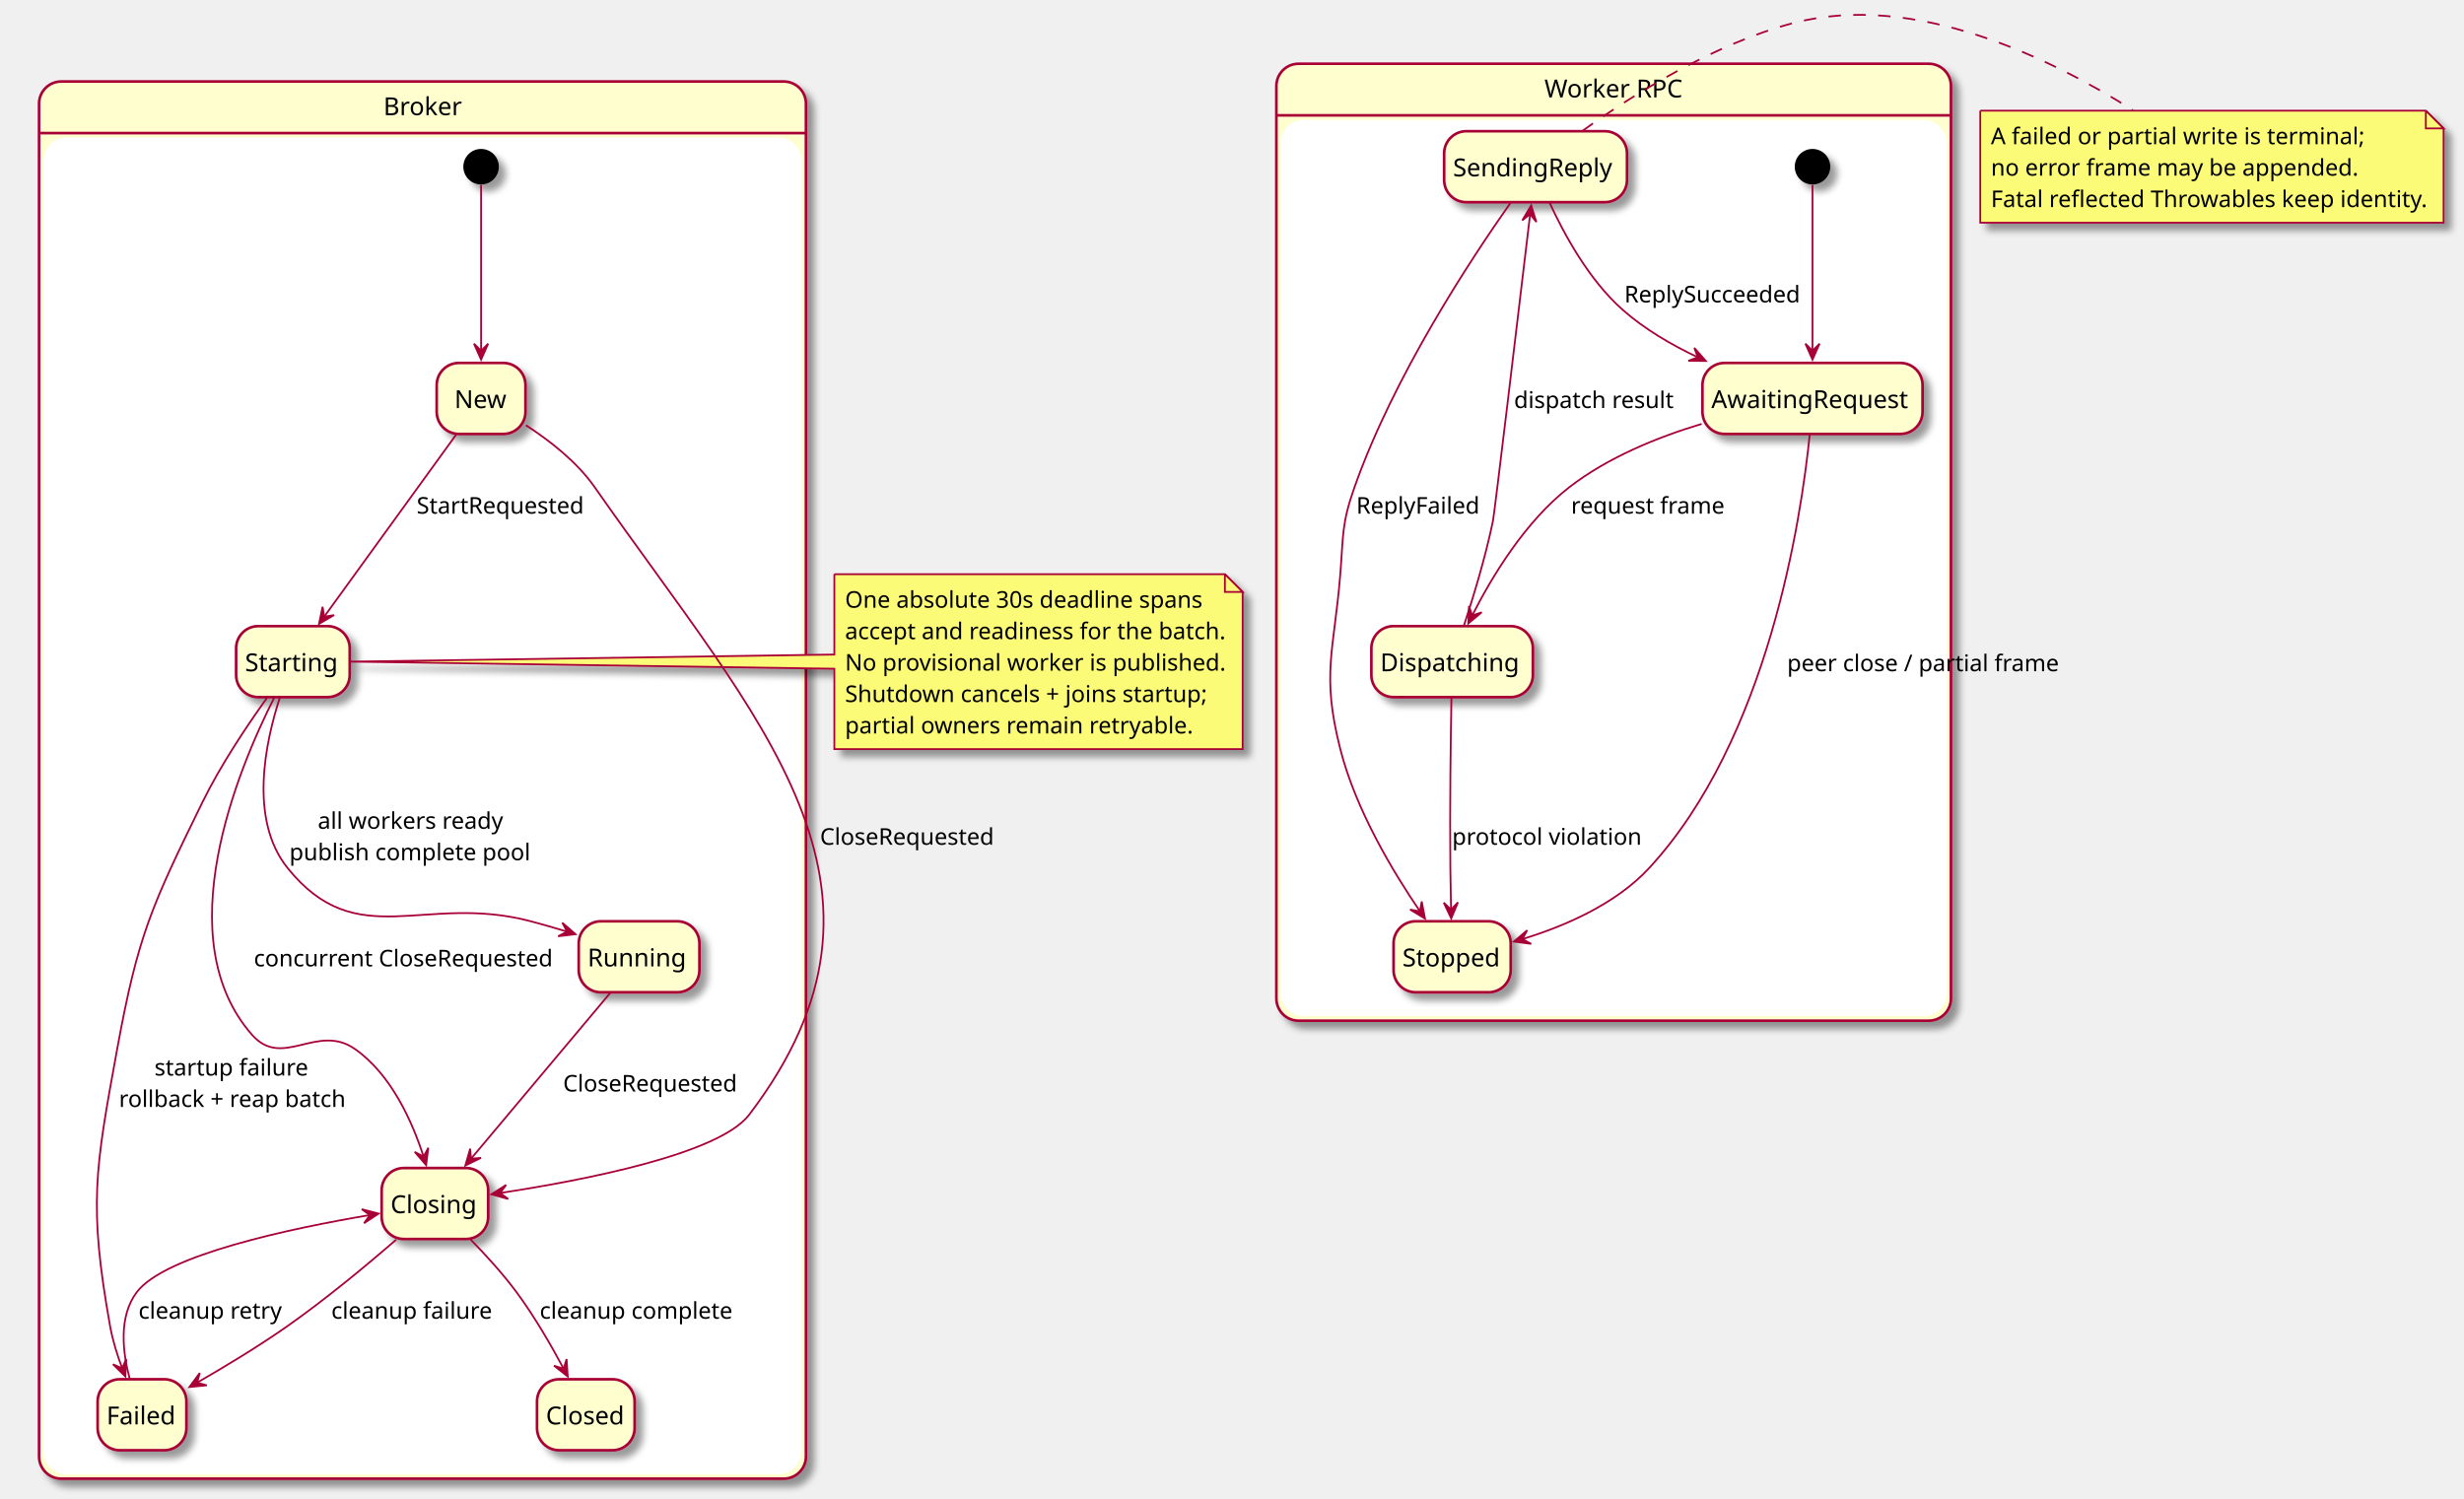
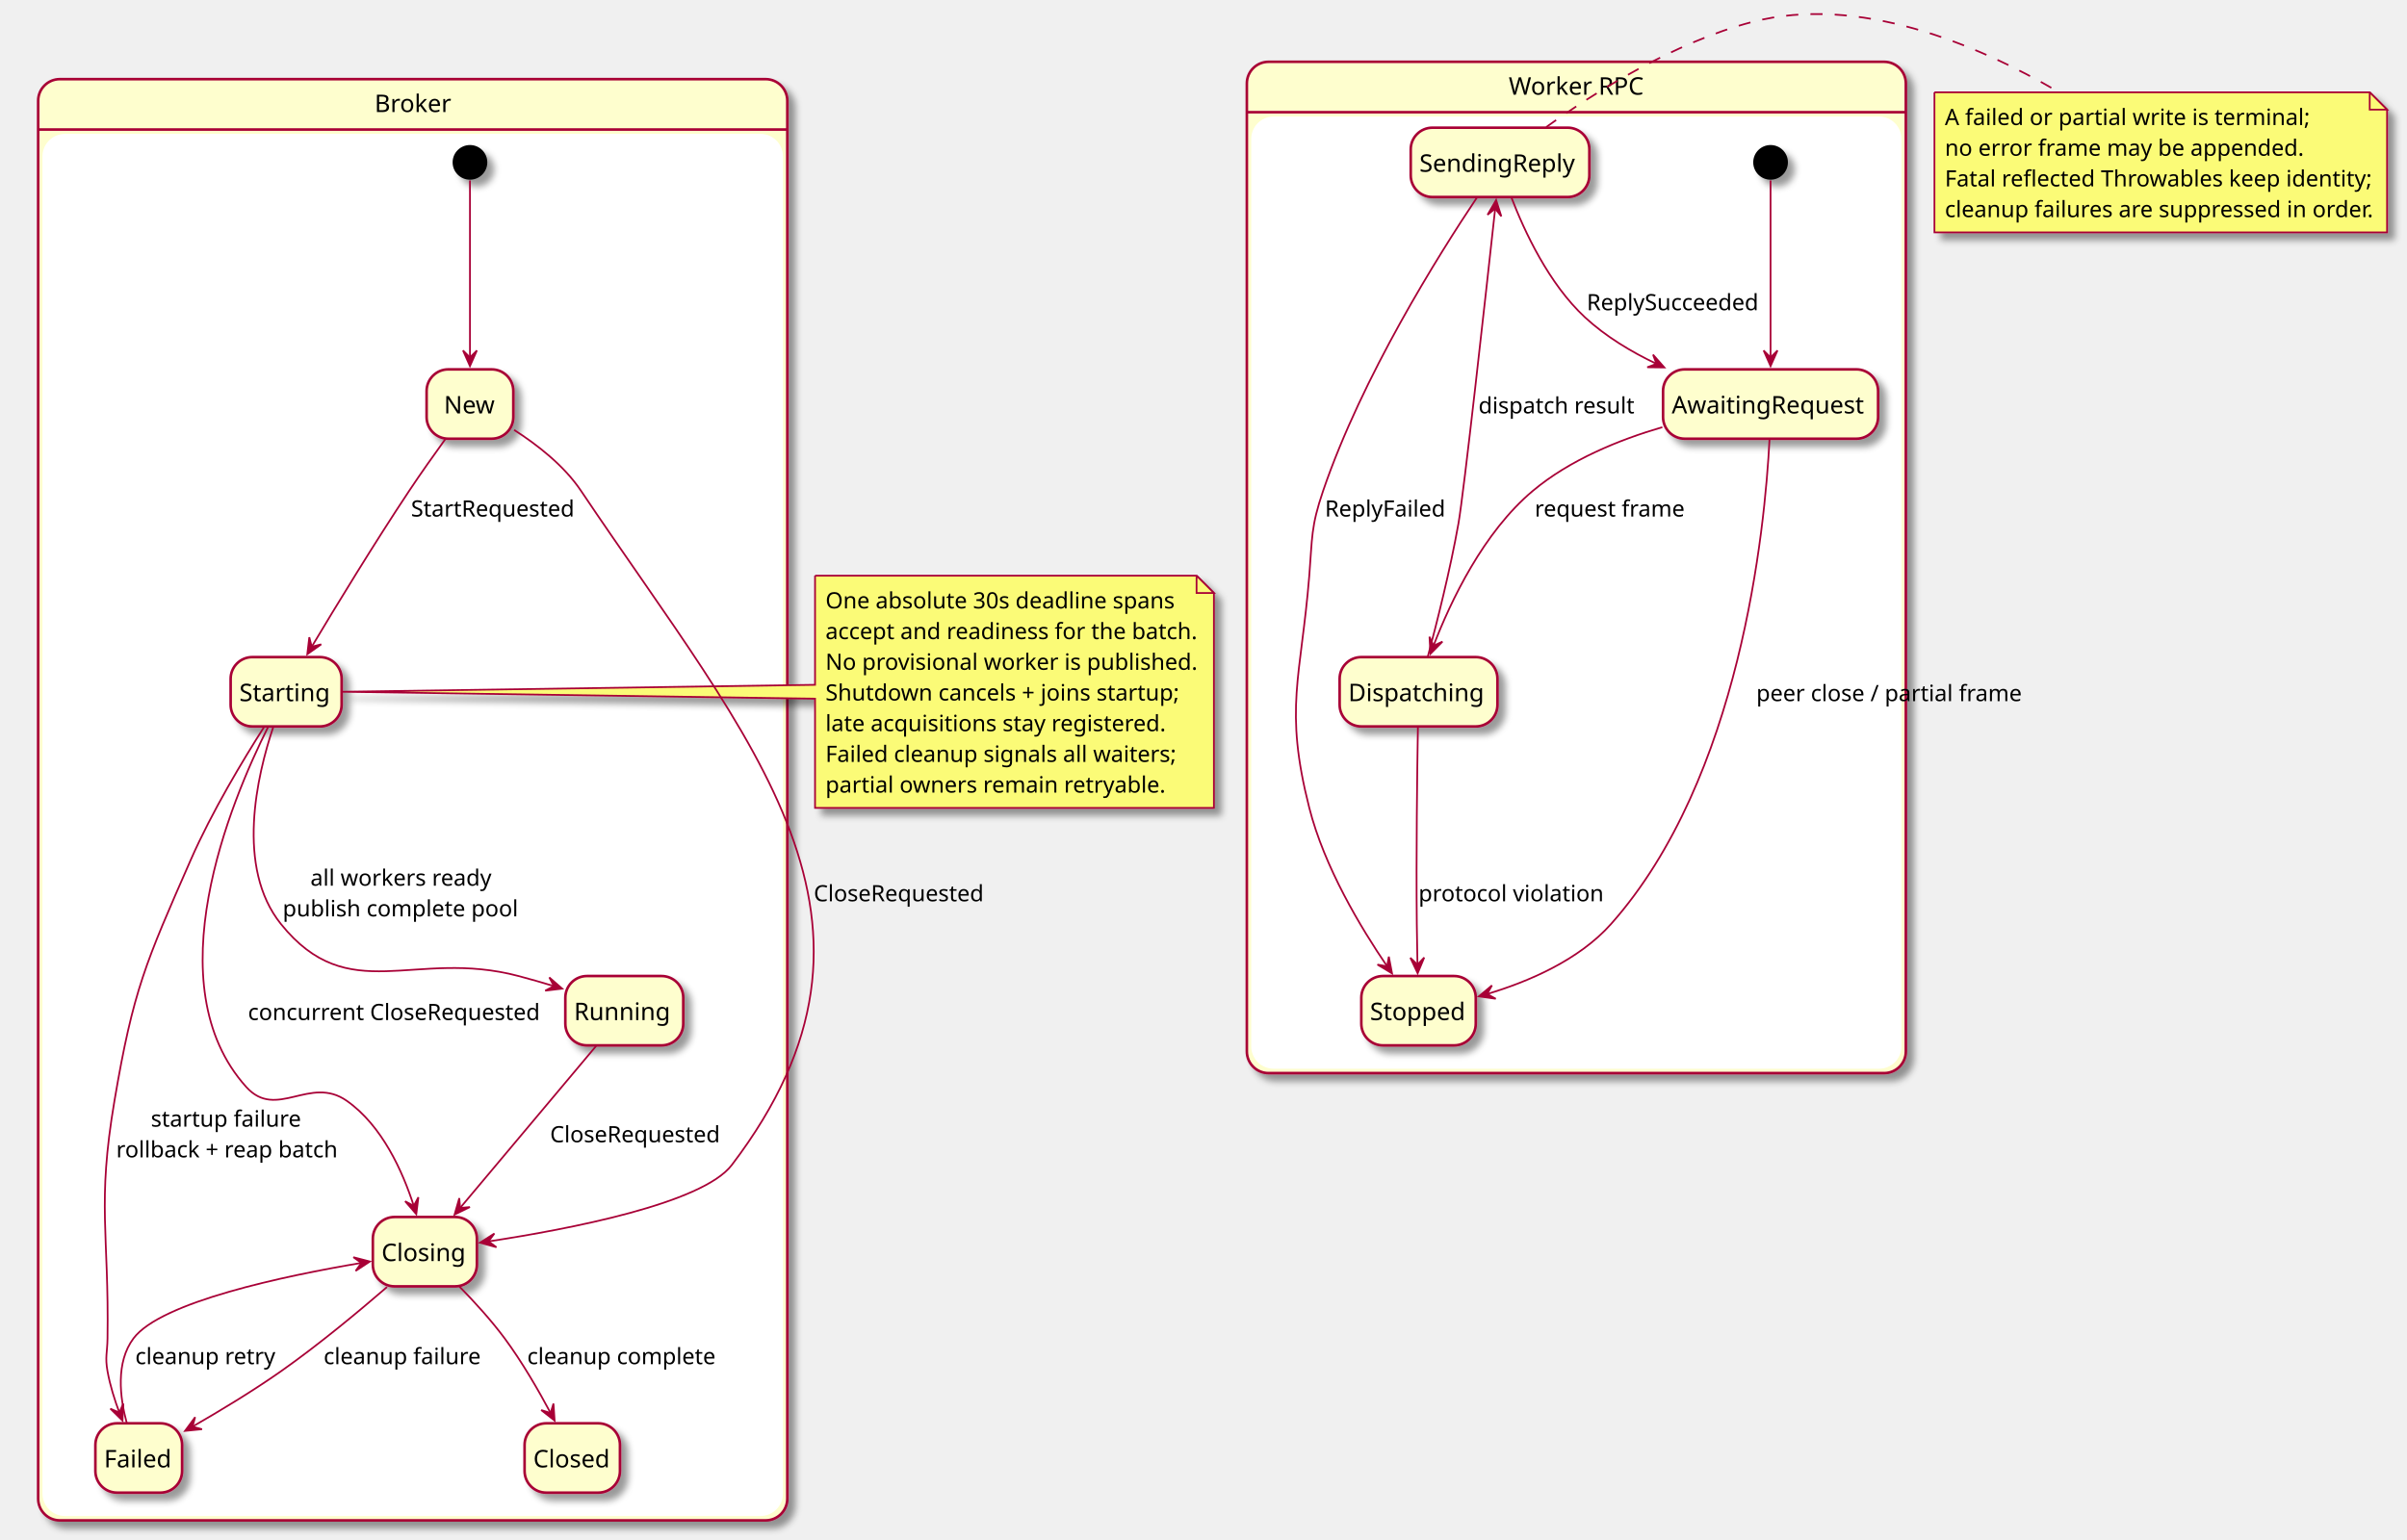
- <svg xmlns="http://www.w3.org/2000/svg" contentScriptType="application/ecmascript" contentStyleType="text/css" height="844px" preserveAspectRatio="none" style="width:1388px;height:844px;" version="1.1" viewBox="0 0 1388 844" width="1388px" zoomAndPan="magnify">
+ <svg xmlns="http://www.w3.org/2000/svg" contentScriptType="application/ecmascript" contentStyleType="text/css" height="888px" preserveAspectRatio="none" style="width:1388px;height:888px;" version="1.1" viewBox="0 0 1388 888" width="1388px" zoomAndPan="magnify">
  <defs>
-     <filter height="300%" id="f18lx959tig3q0" width="300%" x="-1" y="-1">
+     <filter height="300%" id="f1j3s3tc2cxt7g" width="300%" x="-1" y="-1">
      <feGaussianBlur result="blurOut" stdDeviation="2.0" />
      <feColorMatrix in="blurOut" result="blurOut2" type="matrix" values="0 0 0 0 0 0 0 0 0 0 0 0 0 0 0 0 0 0 .4 0" />
      <feOffset dx="4.0" dy="4.0" in="blurOut2" result="blurOut3" />
      <feBlend in="SourceGraphic" in2="blurOut3" mode="normal" />
    </filter>
  </defs>
  <g>
-     <rect fill="#FEFECE" filter="url(#f18lx959tig3q0)" height="787.09" rx="12.5" ry="12.5" style="stroke: #A80036; stroke-width: 1.5;" width="432" x="22" y="45.91" />
-     <rect fill="#FFFFFF" height="752.022" rx="12.5" ry="12.5" style="stroke: #FFFFFF; stroke-width: 1.0;" width="426" x="25" y="77.978" />
-     <line style="stroke: #A80036; stroke-width: 1.5;" x1="22" x2="454" y1="74.978" y2="74.978" />
-     <text fill="#000000" font-family="sans-serif" font-size="14" lengthAdjust="spacingAndGlyphs" textLength="44" x="216" y="64.876">Broker</text>
-     <rect fill="#FEFECE" filter="url(#f18lx959tig3q0)" height="539.09" rx="12.5" ry="12.5" style="stroke: #A80036; stroke-width: 1.5;" width="380" x="719" y="35.91" />
-     <rect fill="#FFFFFF" height="504.022" rx="12.5" ry="12.5" style="stroke: #FFFFFF; stroke-width: 1.0;" width="374" x="722" y="67.978" />
-     <line style="stroke: #A80036; stroke-width: 1.5;" x1="719" x2="1099" y1="64.978" y2="64.978" />
-     <text fill="#000000" font-family="sans-serif" font-size="14" lengthAdjust="spacingAndGlyphs" textLength="78" x="870" y="54.876">Worker RPC</text>
-     <ellipse cx="271" cy="93.91" fill="#000000" filter="url(#f18lx959tig3q0)" rx="10" ry="10" style="stroke: none; stroke-width: 1.0;" />
-     <rect fill="#FEFECE" filter="url(#f18lx959tig3q0)" height="40" rx="12.5" ry="12.5" style="stroke: #A80036; stroke-width: 1.5;" width="50" x="246" y="204.47" />
-     <text fill="#000000" font-family="sans-serif" font-size="14" lengthAdjust="spacingAndGlyphs" textLength="30" x="256" y="229.902">New</text>
-     <rect fill="#FEFECE" filter="url(#f18lx959tig3q0)" height="40" rx="12.5" ry="12.5" style="stroke: #A80036; stroke-width: 1.5;" width="64" x="133" y="352.73" />
-     <text fill="#000000" font-family="sans-serif" font-size="14" lengthAdjust="spacingAndGlyphs" textLength="54" x="138" y="378.162">Starting</text>
-     <rect fill="#FEFECE" filter="url(#f18lx959tig3q0)" height="40" rx="12.5" ry="12.5" style="stroke: #A80036; stroke-width: 1.5;" width="68" x="326" y="519" />
-     <text fill="#000000" font-family="sans-serif" font-size="14" lengthAdjust="spacingAndGlyphs" textLength="58" x="331" y="544.432">Running</text>
-     <rect fill="#FEFECE" filter="url(#f18lx959tig3q0)" height="40" rx="12.5" ry="12.5" style="stroke: #A80036; stroke-width: 1.5;" width="50" x="55" y="777" />
-     <text fill="#000000" font-family="sans-serif" font-size="14" lengthAdjust="spacingAndGlyphs" textLength="40" x="60" y="802.432">Failed</text>
-     <rect fill="#FEFECE" filter="url(#f18lx959tig3q0)" height="40" rx="12.5" ry="12.5" style="stroke: #A80036; stroke-width: 1.5;" width="60" x="215" y="658" />
-     <text fill="#000000" font-family="sans-serif" font-size="14" lengthAdjust="spacingAndGlyphs" textLength="50" x="220" y="683.432">Closing</text>
-     <rect fill="#FEFECE" filter="url(#f18lx959tig3q0)" height="40" rx="12.5" ry="12.5" style="stroke: #A80036; stroke-width: 1.5;" width="55" x="302.5" y="777" />
-     <text fill="#000000" font-family="sans-serif" font-size="14" lengthAdjust="spacingAndGlyphs" textLength="45" x="307.5" y="802.432">Closed</text>
-     <ellipse cx="1021" cy="93.91" fill="#000000" filter="url(#f18lx959tig3q0)" rx="10" ry="10" style="stroke: none; stroke-width: 1.0;" />
-     <rect fill="#FEFECE" filter="url(#f18lx959tig3q0)" height="40" rx="12.5" ry="12.5" style="stroke: #A80036; stroke-width: 1.5;" width="124" x="959" y="204.47" />
-     <text fill="#000000" font-family="sans-serif" font-size="14" lengthAdjust="spacingAndGlyphs" textLength="114" x="964" y="229.902">AwaitingRequest</text>
-     <rect fill="#FEFECE" filter="url(#f18lx959tig3q0)" height="40" rx="12.5" ry="12.5" style="stroke: #A80036; stroke-width: 1.5;" width="91" x="772.5" y="352.73" />
-     <text fill="#000000" font-family="sans-serif" font-size="14" lengthAdjust="spacingAndGlyphs" textLength="81" x="777.5" y="378.162">Dispatching</text>
-     <rect fill="#FEFECE" filter="url(#f18lx959tig3q0)" height="40" rx="12.5" ry="12.5" style="stroke: #A80036; stroke-width: 1.5;" width="103" x="813.5" y="73.91" />
-     <text fill="#000000" font-family="sans-serif" font-size="14" lengthAdjust="spacingAndGlyphs" textLength="93" x="818.5" y="99.342">SendingReply</text>
-     <rect fill="#FEFECE" filter="url(#f18lx959tig3q0)" height="40" rx="12.5" ry="12.5" style="stroke: #A80036; stroke-width: 1.5;" width="66" x="785" y="519" />
-     <text fill="#000000" font-family="sans-serif" font-size="14" lengthAdjust="spacingAndGlyphs" textLength="56" x="790" y="544.432">Stopped</text>
-     <path d="M470,323.47 L470,368.73 L197.4,372.73 L470,376.73 L470,422 A0,0 0 0 0 470,422 L700,422 A0,0 0 0 0 700,422 L700,333.47 L690,323.47 L470,323.47 A0,0 0 0 0 470,323.47 " fill="#FBFB77" filter="url(#f18lx959tig3q0)" style="stroke: #A80036; stroke-width: 1.0;" />
-     <path d="M690,323.47 L690,333.47 L700,333.47 L690,323.47 " fill="#FBFB77" style="stroke: #A80036; stroke-width: 1.0;" />
-     <text fill="#000000" font-family="sans-serif" font-size="13" lengthAdjust="spacingAndGlyphs" textLength="195" x="476" y="342.367">One absolute 30s deadline spans</text>
-     <text fill="#000000" font-family="sans-serif" font-size="13" lengthAdjust="spacingAndGlyphs" textLength="208" x="476" y="360.073">accept and readiness for the batch.</text>
-     <text fill="#000000" font-family="sans-serif" font-size="13" lengthAdjust="spacingAndGlyphs" textLength="209" x="476" y="377.779">No provisional worker is published.</text>
-     <text fill="#000000" font-family="sans-serif" font-size="13" lengthAdjust="spacingAndGlyphs" textLength="199" x="476" y="395.485">Shutdown cancels + joins startup;</text>
-     <text fill="#000000" font-family="sans-serif" font-size="13" lengthAdjust="spacingAndGlyphs" textLength="190" x="476" y="413.191">partial owners remain retryable.</text>
-     <path d="M1115.5,62.35 L1115.5,125.468 L1376.5,125.468 L1376.5,72.35 L1366.5,62.35 L1115.5,62.35 " fill="#FBFB77" filter="url(#f18lx959tig3q0)" style="stroke: #A80036; stroke-width: 1.0;" />
-     <path d="M1366.5,62.35 L1366.5,72.35 L1376.5,72.35 L1366.5,62.35 " fill="#FBFB77" style="stroke: #A80036; stroke-width: 1.0;" />
-     <text fill="#000000" font-family="sans-serif" font-size="13" lengthAdjust="spacingAndGlyphs" textLength="201" x="1121.5" y="81.247">A failed or partial write is terminal;</text>
-     <text fill="#000000" font-family="sans-serif" font-size="13" lengthAdjust="spacingAndGlyphs" textLength="201" x="1121.5" y="98.953">no error frame may be appended.</text>
-     <text fill="#000000" font-family="sans-serif" font-size="13" lengthAdjust="spacingAndGlyphs" textLength="240" x="1121.5" y="116.659">Fatal reflected Throwables keep identity.</text>
-     <path d="M271,104.16 C271,123.53 271,168.99 271,197.87 " fill="none" id="*start*broker-&gt;New" style="stroke: #A80036; stroke-width: 1.0;" />
-     <polygon fill="#A80036" points="271,202.6,275,193.6,271,197.6,267,193.6,271,202.6" style="stroke: #A80036; stroke-width: 1.0;" />
-     <path d="M256.92,244.89 C237.73,271.38 203.36,318.8 182.52,347.55 " fill="none" id="New-&gt;Starting" style="stroke: #A80036; stroke-width: 1.0;" />
-     <polygon fill="#A80036" points="179.69,351.47,188.201,346.514,182.616,347.416,181.714,341.831,179.69,351.47" style="stroke: #A80036; stroke-width: 1.0;" />
-     <text fill="#000000" font-family="sans-serif" font-size="13" lengthAdjust="spacingAndGlyphs" textLength="93" x="234.69" y="289.367">StartRequested</text>
-     <path d="M157.69,392.85 C149.5,417.87 140.04,461.71 162,489 C201.08,537.56 238.74,503.05 299,519 C305.65,520.76 312.66,522.78 319.46,524.84 " fill="none" id="Starting-&gt;Running" style="stroke: #A80036; stroke-width: 1.0;" />
-     <polygon fill="#A80036" points="324.19,526.28,316.768,519.805,319.412,524.807,314.411,527.45,324.19,526.28" style="stroke: #A80036; stroke-width: 1.0;" />
-     <text fill="#000000" font-family="sans-serif" font-size="13" lengthAdjust="spacingAndGlyphs" textLength="101" x="179" y="466.897">all workers ready</text>
-     <text fill="#000000" font-family="sans-serif" font-size="13" lengthAdjust="spacingAndGlyphs" textLength="133" x="163" y="484.603">publish complete pool</text>
-     <path d="M150.38,393.2 C139.32,408.57 124.33,430.88 114,452 C85.28,510.71 77.76,526.71 66,591 C53.53,659.23 49.85,678.72 62,747 C63.44,755.11 66.13,763.63 68.99,771.25 " fill="none" id="Starting-&gt;Failed" style="stroke: #A80036; stroke-width: 1.0;" />
-     <polygon fill="#A80036" points="70.65,775.48,71.084,765.641,68.823,770.826,63.637,768.564,70.65,775.48" style="stroke: #A80036; stroke-width: 1.0;" />
-     <text fill="#000000" font-family="sans-serif" font-size="13" lengthAdjust="spacingAndGlyphs" textLength="84" x="87" y="605.897">startup failure</text>
-     <text fill="#000000" font-family="sans-serif" font-size="13" lengthAdjust="spacingAndGlyphs" textLength="124" x="67" y="623.603">rollback + reap batch</text>
-     <path d="M343.77,559.34 C323.13,583.92 287.52,626.35 265.16,652.98 " fill="none" id="Running-&gt;Closing" style="stroke: #A80036; stroke-width: 1.0;" />
-     <polygon fill="#A80036" points="262.12,656.6,270.97,652.279,265.335,652.771,264.843,647.135,262.12,656.6" style="stroke: #A80036; stroke-width: 1.0;" />
-     <text fill="#000000" font-family="sans-serif" font-size="13" lengthAdjust="spacingAndGlyphs" textLength="96" x="317.18" y="614.897">CloseRequested</text>
-     <path d="M154.47,393.04 C133.88,433.69 94.28,528.83 142,583 C159.2,602.53 178.71,576.03 200,591 C220.4,605.34 232.25,631.84 238.62,651.65 " fill="none" id="Starting-&gt;Closing" style="stroke: #A80036; stroke-width: 1.0;" />
-     <polygon fill="#A80036" points="240.06,656.37,241.265,646.595,238.604,651.587,233.612,648.925,240.06,656.37" style="stroke: #A80036; stroke-width: 1.0;" />
-     <text fill="#000000" font-family="sans-serif" font-size="13" lengthAdjust="spacingAndGlyphs" textLength="165" x="143" y="544.397">concurrent CloseRequested</text>
-     <path d="M296.26,239.56 C309.5,248.11 324.99,260.13 335,274.47 C427.61,407.16 519.97,499.22 422,628 C405.08,650.24 328.37,664.99 281.67,672.09 " fill="none" id="New-&gt;Closing" style="stroke: #A80036; stroke-width: 1.0;" />
-     <polygon fill="#A80036" points="276.78,672.82,286.274,675.438,281.724,672.077,285.086,667.527,276.78,672.82" style="stroke: #A80036; stroke-width: 1.0;" />
-     <text fill="#000000" font-family="sans-serif" font-size="13" lengthAdjust="spacingAndGlyphs" textLength="96" x="461.9" y="475.897">CloseRequested</text>
-     <path d="M73.08,776.77 C69.08,761.98 66.65,741.8 77,728 C92.77,706.98 163.94,691.99 208.44,684.48 " fill="none" id="Failed-&gt;Closing" style="stroke: #A80036; stroke-width: 1.0;" />
-     <polygon fill="#A80036" points="213.31,683.68,203.778,681.201,208.377,684.495,205.082,689.094,213.31,683.68" style="stroke: #A80036; stroke-width: 1.0;" />
-     <text fill="#000000" font-family="sans-serif" font-size="13" lengthAdjust="spacingAndGlyphs" textLength="79" x="78" y="742.897">cleanup retry</text>
-     <path d="M223.16,698.4 C206.81,712.53 183.64,731.79 162,747 C145.68,758.46 126.61,769.97 110.96,778.95 " fill="none" id="Closing-&gt;Failed" style="stroke: #A80036; stroke-width: 1.0;" />
-     <polygon fill="#A80036" points="106.68,781.39,116.481,780.415,111.026,778.917,112.524,773.462,106.68,781.39" style="stroke: #A80036; stroke-width: 1.0;" />
-     <text fill="#000000" font-family="sans-serif" font-size="13" lengthAdjust="spacingAndGlyphs" textLength="87" x="186.62" y="742.897">cleanup failure</text>
-     <path d="M264.91,698.1 C273.45,706.8 283.22,717.5 291,728 C301.06,741.59 310.54,758.01 317.64,771.31 " fill="none" id="Closing-&gt;Closed" style="stroke: #A80036; stroke-width: 1.0;" />
-     <polygon fill="#A80036" points="319.82,775.46,319.159,765.633,317.487,771.038,312.083,769.366,319.82,775.46" style="stroke: #A80036; stroke-width: 1.0;" />
-     <text fill="#000000" font-family="sans-serif" font-size="13" lengthAdjust="spacingAndGlyphs" textLength="106" x="304.02" y="742.897">cleanup complete</text>
-     <path d="M1021,104.16 C1021,123.53 1021,168.99 1021,197.87 " fill="none" id="*start*worker-&gt;AwaitingRequest" style="stroke: #A80036; stroke-width: 1.0;" />
-     <polygon fill="#A80036" points="1021,202.6,1025,193.6,1021,197.6,1017,193.6,1021,202.6" style="stroke: #A80036; stroke-width: 1.0;" />
-     <path d="M958.55,238.81 C933.58,246.33 905.67,257.69 884,274.47 C859.12,293.74 840.26,325.09 829.2,346.97 " fill="none" id="AwaitingRequest-&gt;Dispatching" style="stroke: #A80036; stroke-width: 1.0;" />
-     <polygon fill="#A80036" points="827.1,351.24,834.67,344.94,829.313,346.757,827.497,341.399,827.1,351.24" style="stroke: #A80036; stroke-width: 1.0;" />
-     <text fill="#000000" font-family="sans-serif" font-size="13" lengthAdjust="spacingAndGlyphs" textLength="84" x="885" y="289.367">request frame</text>
-     <path d="M824.67,352.34 C829.84,336.64 836.8,313.86 841,293.47 C841.86,289.27 855.69,173.31 861.95,120.58 " fill="none" id="Dispatching-&gt;SendingReply" style="stroke: #A80036; stroke-width: 1.0;" />
-     <polygon fill="#A80036" points="862.54,115.68,857.512,124.148,861.953,120.645,865.456,125.087,862.54,115.68" style="stroke: #A80036; stroke-width: 1.0;" />
-     <text fill="#000000" font-family="sans-serif" font-size="13" lengthAdjust="spacingAndGlyphs" textLength="88" x="852.86" y="229.867">dispatch result</text>
-     <path d="M872.91,114.17 C880.99,131.83 895.04,157.71 914,174.47 C926.4,185.44 941.68,194.37 956.76,201.46 " fill="none" id="SendingReply-&gt;AwaitingRequest" style="stroke: #A80036; stroke-width: 1.0;" />
-     <polygon fill="#A80036" points="960.93,203.36,954.42,195.97,956.386,201.274,951.082,203.24,960.93,203.36" style="stroke: #A80036; stroke-width: 1.0;" />
-     <text fill="#000000" font-family="sans-serif" font-size="13" lengthAdjust="spacingAndGlyphs" textLength="97" x="915" y="170.367">ReplySucceeded</text>
-     <path d="M850.91,114.25 C828.51,146 785.07,211.92 763,274.47 C755.66,295.28 756.78,301.48 755,323.47 C751.46,367.12 744.22,379.56 755,422 C763.67,456.14 784.64,491.09 800.01,513.58 " fill="none" id="SendingReply-&gt;Stopped" style="stroke: #A80036; stroke-width: 1.0;" />
-     <polygon fill="#A80036" points="802.73,517.5,800.866,507.829,799.871,513.398,794.303,512.403,802.73,517.5" style="stroke: #A80036; stroke-width: 1.0;" />
-     <text fill="#000000" font-family="sans-serif" font-size="13" lengthAdjust="spacingAndGlyphs" textLength="68" x="764" y="289.367">ReplyFailed</text>
-     <path d="M1019.45,244.68 C1014.66,292.15 996.06,416.36 929,489 C910.11,509.46 881.13,521.85 857.52,529.06 " fill="none" id="AwaitingRequest-&gt;Stopped" style="stroke: #A80036; stroke-width: 1.0;" />
-     <polygon fill="#A80036" points="852.79,530.44,862.554,531.733,857.586,529.027,860.293,524.059,852.79,530.44" style="stroke: #A80036; stroke-width: 1.0;" />
-     <text fill="#000000" font-family="sans-serif" font-size="13" lengthAdjust="spacingAndGlyphs" textLength="147" x="1006.71" y="378.127">peer close / partial frame</text>
-     <path d="M817.61,392.91 C817.2,415.78 816.65,455.18 817,489 C817.08,496.71 817.23,505.1 817.39,512.73 " fill="none" id="Dispatching-&gt;Stopped" style="stroke: #A80036; stroke-width: 1.0;" />
-     <polygon fill="#A80036" points="817.49,517.41,821.283,508.321,817.376,512.411,813.285,508.504,817.49,517.41" style="stroke: #A80036; stroke-width: 1.0;" />
-     <text fill="#000000" font-family="sans-serif" font-size="13" lengthAdjust="spacingAndGlyphs" textLength="106" x="818" y="475.897">protocol violation</text>
-     <path d="M891.63,73.56 C919.51,53.63 965.45,24.61 1010.5,12.91 C1078.3,-4.69 1154.59,32.42 1201.48,62.05 " fill="none" id="SendingReply-GMN36" style="stroke: #A80036; stroke-width: 1.0; stroke-dasharray: 7.0,7.0;" />
+     <rect fill="#FEFECE" filter="url(#f1j3s3tc2cxt7g)" height="831.35" rx="12.5" ry="12.5" style="stroke: #A80036; stroke-width: 1.5;" width="432" x="22" y="45.65" />
+     <rect fill="#FFFFFF" height="796.282" rx="12.5" ry="12.5" style="stroke: #FFFFFF; stroke-width: 1.0;" width="426" x="25" y="77.718" />
+     <line style="stroke: #A80036; stroke-width: 1.5;" x1="22" x2="454" y1="74.718" y2="74.718" />
+     <text fill="#000000" font-family="sans-serif" font-size="14" lengthAdjust="spacingAndGlyphs" textLength="44" x="216" y="64.616">Broker</text>
+     <rect fill="#FEFECE" filter="url(#f1j3s3tc2cxt7g)" height="583.35" rx="12.5" ry="12.5" style="stroke: #A80036; stroke-width: 1.5;" width="380" x="719" y="35.65" />
+     <rect fill="#FFFFFF" height="548.282" rx="12.5" ry="12.5" style="stroke: #FFFFFF; stroke-width: 1.0;" width="374" x="722" y="67.718" />
+     <line style="stroke: #A80036; stroke-width: 1.5;" x1="719" x2="1099" y1="64.718" y2="64.718" />
+     <text fill="#000000" font-family="sans-serif" font-size="14" lengthAdjust="spacingAndGlyphs" textLength="78" x="870" y="54.616">Worker RPC</text>
+     <ellipse cx="271" cy="93.65" fill="#000000" filter="url(#f1j3s3tc2cxt7g)" rx="10" ry="10" style="stroke: none; stroke-width: 1.0;" />
+     <rect fill="#FEFECE" filter="url(#f1j3s3tc2cxt7g)" height="40" rx="12.5" ry="12.5" style="stroke: #A80036; stroke-width: 1.5;" width="50" x="246" y="213.06" />
+     <text fill="#000000" font-family="sans-serif" font-size="14" lengthAdjust="spacingAndGlyphs" textLength="30" x="256" y="238.492">New</text>
+     <rect fill="#FEFECE" filter="url(#f1j3s3tc2cxt7g)" height="40" rx="12.5" ry="12.5" style="stroke: #A80036; stroke-width: 1.5;" width="64" x="133" y="379.03" />
+     <text fill="#000000" font-family="sans-serif" font-size="14" lengthAdjust="spacingAndGlyphs" textLength="54" x="138" y="404.462">Starting</text>
+     <rect fill="#FEFECE" filter="url(#f1j3s3tc2cxt7g)" height="40" rx="12.5" ry="12.5" style="stroke: #A80036; stroke-width: 1.5;" width="68" x="326" y="563" />
+     <text fill="#000000" font-family="sans-serif" font-size="14" lengthAdjust="spacingAndGlyphs" textLength="58" x="331" y="588.432">Running</text>
+     <rect fill="#FEFECE" filter="url(#f1j3s3tc2cxt7g)" height="40" rx="12.5" ry="12.5" style="stroke: #A80036; stroke-width: 1.5;" width="50" x="55" y="821" />
+     <text fill="#000000" font-family="sans-serif" font-size="14" lengthAdjust="spacingAndGlyphs" textLength="40" x="60" y="846.432">Failed</text>
+     <rect fill="#FEFECE" filter="url(#f1j3s3tc2cxt7g)" height="40" rx="12.5" ry="12.5" style="stroke: #A80036; stroke-width: 1.5;" width="60" x="215" y="702" />
+     <text fill="#000000" font-family="sans-serif" font-size="14" lengthAdjust="spacingAndGlyphs" textLength="50" x="220" y="727.432">Closing</text>
+     <rect fill="#FEFECE" filter="url(#f1j3s3tc2cxt7g)" height="40" rx="12.5" ry="12.5" style="stroke: #A80036; stroke-width: 1.5;" width="55" x="302.5" y="821" />
+     <text fill="#000000" font-family="sans-serif" font-size="14" lengthAdjust="spacingAndGlyphs" textLength="45" x="307.5" y="846.432">Closed</text>
+     <ellipse cx="1021" cy="93.65" fill="#000000" filter="url(#f1j3s3tc2cxt7g)" rx="10" ry="10" style="stroke: none; stroke-width: 1.0;" />
+     <rect fill="#FEFECE" filter="url(#f1j3s3tc2cxt7g)" height="40" rx="12.5" ry="12.5" style="stroke: #A80036; stroke-width: 1.5;" width="124" x="959" y="213.06" />
+     <text fill="#000000" font-family="sans-serif" font-size="14" lengthAdjust="spacingAndGlyphs" textLength="114" x="964" y="238.492">AwaitingRequest</text>
+     <rect fill="#FEFECE" filter="url(#f1j3s3tc2cxt7g)" height="40" rx="12.5" ry="12.5" style="stroke: #A80036; stroke-width: 1.5;" width="91" x="772.5" y="379.03" />
+     <text fill="#000000" font-family="sans-serif" font-size="14" lengthAdjust="spacingAndGlyphs" textLength="81" x="777.5" y="404.462">Dispatching</text>
+     <rect fill="#FEFECE" filter="url(#f1j3s3tc2cxt7g)" height="40" rx="12.5" ry="12.5" style="stroke: #A80036; stroke-width: 1.5;" width="103" x="813.5" y="73.65" />
+     <text fill="#000000" font-family="sans-serif" font-size="14" lengthAdjust="spacingAndGlyphs" textLength="93" x="818.5" y="99.082">SendingReply</text>
+     <rect fill="#FEFECE" filter="url(#f1j3s3tc2cxt7g)" height="40" rx="12.5" ry="12.5" style="stroke: #A80036; stroke-width: 1.5;" width="66" x="785" y="563" />
+     <text fill="#000000" font-family="sans-serif" font-size="14" lengthAdjust="spacingAndGlyphs" textLength="56" x="790" y="588.432">Stopped</text>
+     <path d="M470,332.06 L470,395.03 L197.4,399.03 L470,403.03 L470,466.002 A0,0 0 0 0 470,466.002 L700,466.002 A0,0 0 0 0 700,466.002 L700,342.06 L690,332.06 L470,332.06 A0,0 0 0 0 470,332.06 " fill="#FBFB77" filter="url(#f1j3s3tc2cxt7g)" style="stroke: #A80036; stroke-width: 1.0;" />
+     <path d="M690,332.06 L690,342.06 L700,342.06 L690,332.06 " fill="#FBFB77" style="stroke: #A80036; stroke-width: 1.0;" />
+     <text fill="#000000" font-family="sans-serif" font-size="13" lengthAdjust="spacingAndGlyphs" textLength="195" x="476" y="350.957">One absolute 30s deadline spans</text>
+     <text fill="#000000" font-family="sans-serif" font-size="13" lengthAdjust="spacingAndGlyphs" textLength="208" x="476" y="368.663">accept and readiness for the batch.</text>
+     <text fill="#000000" font-family="sans-serif" font-size="13" lengthAdjust="spacingAndGlyphs" textLength="209" x="476" y="386.369">No provisional worker is published.</text>
+     <text fill="#000000" font-family="sans-serif" font-size="13" lengthAdjust="spacingAndGlyphs" textLength="199" x="476" y="404.075">Shutdown cancels + joins startup;</text>
+     <text fill="#000000" font-family="sans-serif" font-size="13" lengthAdjust="spacingAndGlyphs" textLength="191" x="476" y="421.781">late acquisitions stay registered.</text>
+     <text fill="#000000" font-family="sans-serif" font-size="13" lengthAdjust="spacingAndGlyphs" textLength="194" x="476" y="439.487">Failed cleanup signals all waiters;</text>
+     <text fill="#000000" font-family="sans-serif" font-size="13" lengthAdjust="spacingAndGlyphs" textLength="190" x="476" y="457.193">partial owners remain retryable.</text>
+     <path d="M1115.5,53.23 L1115.5,134.054 L1376.5,134.054 L1376.5,63.23 L1366.5,53.23 L1115.5,53.23 " fill="#FBFB77" filter="url(#f1j3s3tc2cxt7g)" style="stroke: #A80036; stroke-width: 1.0;" />
+     <path d="M1366.5,53.23 L1366.5,63.23 L1376.5,63.23 L1366.5,53.23 " fill="#FBFB77" style="stroke: #A80036; stroke-width: 1.0;" />
+     <text fill="#000000" font-family="sans-serif" font-size="13" lengthAdjust="spacingAndGlyphs" textLength="201" x="1121.5" y="72.127">A failed or partial write is terminal;</text>
+     <text fill="#000000" font-family="sans-serif" font-size="13" lengthAdjust="spacingAndGlyphs" textLength="201" x="1121.5" y="89.833">no error frame may be appended.</text>
+     <text fill="#000000" font-family="sans-serif" font-size="13" lengthAdjust="spacingAndGlyphs" textLength="240" x="1121.5" y="107.539">Fatal reflected Throwables keep identity;</text>
+     <text fill="#000000" font-family="sans-serif" font-size="13" lengthAdjust="spacingAndGlyphs" textLength="240" x="1121.5" y="125.245">cleanup failures are suppressed in order.</text>
+     <path d="M271,104.09 C271,124.92 271,175.42 271,206.39 " fill="none" id="*start*broker-&gt;New" style="stroke: #A80036; stroke-width: 1.0;" />
+     <polygon fill="#A80036" points="271,211.17,275,202.17,271,206.17,267,202.17,271,211.17" style="stroke: #A80036; stroke-width: 1.0;" />
+     <path d="M256.73,253.4 C250.26,262.33 242.6,273.13 236,283.06 C215.68,313.62 193.68,349.77 179.64,373.26 " fill="none" id="New-&gt;Starting" style="stroke: #A80036; stroke-width: 1.0;" />
+     <polygon fill="#A80036" points="177.2,377.36,185.238,371.669,179.756,373.062,178.362,367.58,177.2,377.36" style="stroke: #A80036; stroke-width: 1.0;" />
+     <text fill="#000000" font-family="sans-serif" font-size="13" lengthAdjust="spacingAndGlyphs" textLength="93" x="237" y="297.957">StartRequested</text>
+     <path d="M157.63,419.2 C148.15,447.45 135.8,500.44 162,533 C201.08,581.56 238.74,547.05 299,563 C305.65,564.76 312.66,566.78 319.46,568.84 " fill="none" id="Starting-&gt;Running" style="stroke: #A80036; stroke-width: 1.0;" />
+     <polygon fill="#A80036" points="324.19,570.28,316.768,563.805,319.412,568.807,314.411,571.45,324.19,570.28" style="stroke: #A80036; stroke-width: 1.0;" />
+     <text fill="#000000" font-family="sans-serif" font-size="13" lengthAdjust="spacingAndGlyphs" textLength="101" x="179" y="510.897">all workers ready</text>
+     <text fill="#000000" font-family="sans-serif" font-size="13" lengthAdjust="spacingAndGlyphs" textLength="133" x="163" y="528.603">publish complete pool</text>
+     <path d="M152.35,419.24 C140.28,438.17 122.19,468.21 110,496 C83.96,555.34 76.83,571.11 66,635 C55.82,695.06 62.89,711.09 62,772 C61.88,780.44 60.52,782.69 62,791 C63.44,799.11 66.13,807.63 68.99,815.25 " fill="none" id="Starting-&gt;Failed" style="stroke: #A80036; stroke-width: 1.0;" />
+     <polygon fill="#A80036" points="70.65,819.48,71.084,809.641,68.823,814.826,63.637,812.564,70.65,819.48" style="stroke: #A80036; stroke-width: 1.0;" />
+     <text fill="#000000" font-family="sans-serif" font-size="13" lengthAdjust="spacingAndGlyphs" textLength="84" x="87" y="649.897">startup failure</text>
+     <text fill="#000000" font-family="sans-serif" font-size="13" lengthAdjust="spacingAndGlyphs" textLength="124" x="67" y="667.603">rollback + reap batch</text>
+     <path d="M343.77,603.34 C323.13,627.92 287.52,670.35 265.16,696.98 " fill="none" id="Running-&gt;Closing" style="stroke: #A80036; stroke-width: 1.0;" />
+     <polygon fill="#A80036" points="262.12,700.6,270.97,696.279,265.335,696.771,264.843,691.135,262.12,700.6" style="stroke: #A80036; stroke-width: 1.0;" />
+     <text fill="#000000" font-family="sans-serif" font-size="13" lengthAdjust="spacingAndGlyphs" textLength="96" x="317.18" y="658.897">CloseRequested</text>
+     <path d="M154.57,419.41 C132.85,462.71 89.01,568.12 142,627 C159.41,646.34 178.71,620.03 200,635 C220.4,649.34 232.25,675.84 238.62,695.65 " fill="none" id="Starting-&gt;Closing" style="stroke: #A80036; stroke-width: 1.0;" />
+     <polygon fill="#A80036" points="240.06,700.37,241.265,690.595,238.604,695.587,233.612,692.925,240.06,700.37" style="stroke: #A80036; stroke-width: 1.0;" />
+     <text fill="#000000" font-family="sans-serif" font-size="13" lengthAdjust="spacingAndGlyphs" textLength="165" x="143" y="588.397">concurrent CloseRequested</text>
+     <path d="M296.47,248.01 C309.76,256.51 325.25,268.53 335,283.06 C433.73,430.12 529.25,531.02 422,672 C405.08,694.24 328.37,708.99 281.67,716.09 " fill="none" id="New-&gt;Closing" style="stroke: #A80036; stroke-width: 1.0;" />
+     <polygon fill="#A80036" points="276.78,716.82,286.274,719.438,281.724,716.077,285.086,711.527,276.78,716.82" style="stroke: #A80036; stroke-width: 1.0;" />
+     <text fill="#000000" font-family="sans-serif" font-size="13" lengthAdjust="spacingAndGlyphs" textLength="96" x="469.24" y="519.897">CloseRequested</text>
+     <path d="M73.08,820.77 C69.08,805.98 66.65,785.8 77,772 C92.77,750.98 163.94,735.99 208.44,728.48 " fill="none" id="Failed-&gt;Closing" style="stroke: #A80036; stroke-width: 1.0;" />
+     <polygon fill="#A80036" points="213.31,727.68,203.778,725.201,208.377,728.495,205.082,733.094,213.31,727.68" style="stroke: #A80036; stroke-width: 1.0;" />
+     <text fill="#000000" font-family="sans-serif" font-size="13" lengthAdjust="spacingAndGlyphs" textLength="79" x="78" y="786.897">cleanup retry</text>
+     <path d="M223.16,742.4 C206.81,756.53 183.64,775.79 162,791 C145.68,802.46 126.61,813.97 110.96,822.95 " fill="none" id="Closing-&gt;Failed" style="stroke: #A80036; stroke-width: 1.0;" />
+     <polygon fill="#A80036" points="106.68,825.39,116.481,824.415,111.026,822.917,112.524,817.462,106.68,825.39" style="stroke: #A80036; stroke-width: 1.0;" />
+     <text fill="#000000" font-family="sans-serif" font-size="13" lengthAdjust="spacingAndGlyphs" textLength="87" x="186.62" y="786.897">cleanup failure</text>
+     <path d="M264.91,742.1 C273.45,750.8 283.22,761.5 291,772 C301.06,785.59 310.54,802.01 317.64,815.31 " fill="none" id="Closing-&gt;Closed" style="stroke: #A80036; stroke-width: 1.0;" />
+     <polygon fill="#A80036" points="319.82,819.46,319.159,809.633,317.487,815.038,312.083,813.366,319.82,819.46" style="stroke: #A80036; stroke-width: 1.0;" />
+     <text fill="#000000" font-family="sans-serif" font-size="13" lengthAdjust="spacingAndGlyphs" textLength="106" x="304.02" y="786.897">cleanup complete</text>
+     <path d="M1021,104.09 C1021,124.92 1021,175.42 1021,206.39 " fill="none" id="*start*worker-&gt;AwaitingRequest" style="stroke: #A80036; stroke-width: 1.0;" />
+     <polygon fill="#A80036" points="1021,211.17,1025,202.17,1021,206.17,1017,202.17,1021,211.17" style="stroke: #A80036; stroke-width: 1.0;" />
+     <path d="M958.6,246.4 C933.35,253.78 905.22,265.31 884,283.06 C855.4,306.98 836.57,346.67 826.59,372.59 " fill="none" id="AwaitingRequest-&gt;Dispatching" style="stroke: #A80036; stroke-width: 1.0;" />
+     <polygon fill="#A80036" points="824.89,377.13,831.803,370.115,826.65,372.45,824.315,367.298,824.89,377.13" style="stroke: #A80036; stroke-width: 1.0;" />
+     <text fill="#000000" font-family="sans-serif" font-size="13" lengthAdjust="spacingAndGlyphs" textLength="84" x="885" y="297.957">request frame</text>
+     <path d="M823.36,378.69 C828.53,359.41 836.25,328.88 841,302.06 C844.11,284.51 856.59,171.6 862.22,120.14 " fill="none" id="Dispatching-&gt;SendingReply" style="stroke: #A80036; stroke-width: 1.0;" />
+     <polygon fill="#A80036" points="862.74,115.39,857.787,123.903,862.197,120.361,865.739,124.771,862.74,115.39" style="stroke: #A80036; stroke-width: 1.0;" />
+     <text fill="#000000" font-family="sans-serif" font-size="13" lengthAdjust="spacingAndGlyphs" textLength="88" x="852.56" y="238.457">dispatch result</text>
+     <path d="M871.53,113.84 C879.06,133.47 893.14,163.74 914,183.06 C925.84,194.03 940.57,202.89 955.27,209.91 " fill="none" id="SendingReply-&gt;AwaitingRequest" style="stroke: #A80036; stroke-width: 1.0;" />
+     <polygon fill="#A80036" points="959.74,211.97,953.23,204.58,955.196,209.884,949.892,211.85,959.74,211.97" style="stroke: #A80036; stroke-width: 1.0;" />
+     <text fill="#000000" font-family="sans-serif" font-size="13" lengthAdjust="spacingAndGlyphs" textLength="97" x="915" y="178.957">ReplySucceeded</text>
+     <path d="M851.66,113.98 C829.54,147.04 785.47,217.23 763,283.06 C755.87,303.94 756.78,310.06 755,332.06 C750.19,391.39 740.34,408.3 755,466 C763.67,500.14 784.64,535.09 800.01,557.58 " fill="none" id="SendingReply-&gt;Stopped" style="stroke: #A80036; stroke-width: 1.0;" />
+     <polygon fill="#A80036" points="802.73,561.5,800.866,551.829,799.871,557.398,794.303,556.403,802.73,561.5" style="stroke: #A80036; stroke-width: 1.0;" />
+     <text fill="#000000" font-family="sans-serif" font-size="13" lengthAdjust="spacingAndGlyphs" textLength="68" x="764" y="297.957">ReplyFailed</text>
+     <path d="M1020.39,253.49 C1017.74,305.39 1003.69,449 929,533 C910.43,553.88 881.31,566.28 857.55,573.38 " fill="none" id="AwaitingRequest-&gt;Stopped" style="stroke: #A80036; stroke-width: 1.0;" />
+     <polygon fill="#A80036" points="852.77,574.74,862.523,576.114,857.578,573.366,860.325,568.421,852.77,574.74" style="stroke: #A80036; stroke-width: 1.0;" />
+     <text fill="#000000" font-family="sans-serif" font-size="13" lengthAdjust="spacingAndGlyphs" textLength="147" x="1012.78" y="404.427">peer close / partial frame</text>
+     <path d="M817.64,419.41 C817.21,445.3 816.59,492.6 817,533 C817.08,540.71 817.23,549.1 817.39,556.73 " fill="none" id="Dispatching-&gt;Stopped" style="stroke: #A80036; stroke-width: 1.0;" />
+     <polygon fill="#A80036" points="817.49,561.41,821.283,552.321,817.376,556.411,813.285,552.504,817.49,561.41" style="stroke: #A80036; stroke-width: 1.0;" />
+     <text fill="#000000" font-family="sans-serif" font-size="13" lengthAdjust="spacingAndGlyphs" textLength="106" x="818" y="519.897">protocol violation</text>
+     <path d="M891.63,73.29 C919.51,53.36 965.45,24.34 1010.5,12.65 C1071.6,-3.22 1139.61,25.36 1186.77,52.85 " fill="none" id="SendingReply-GMN36" style="stroke: #A80036; stroke-width: 1.0; stroke-dasharray: 7.0,7.0;" />
  </g>
</svg>
